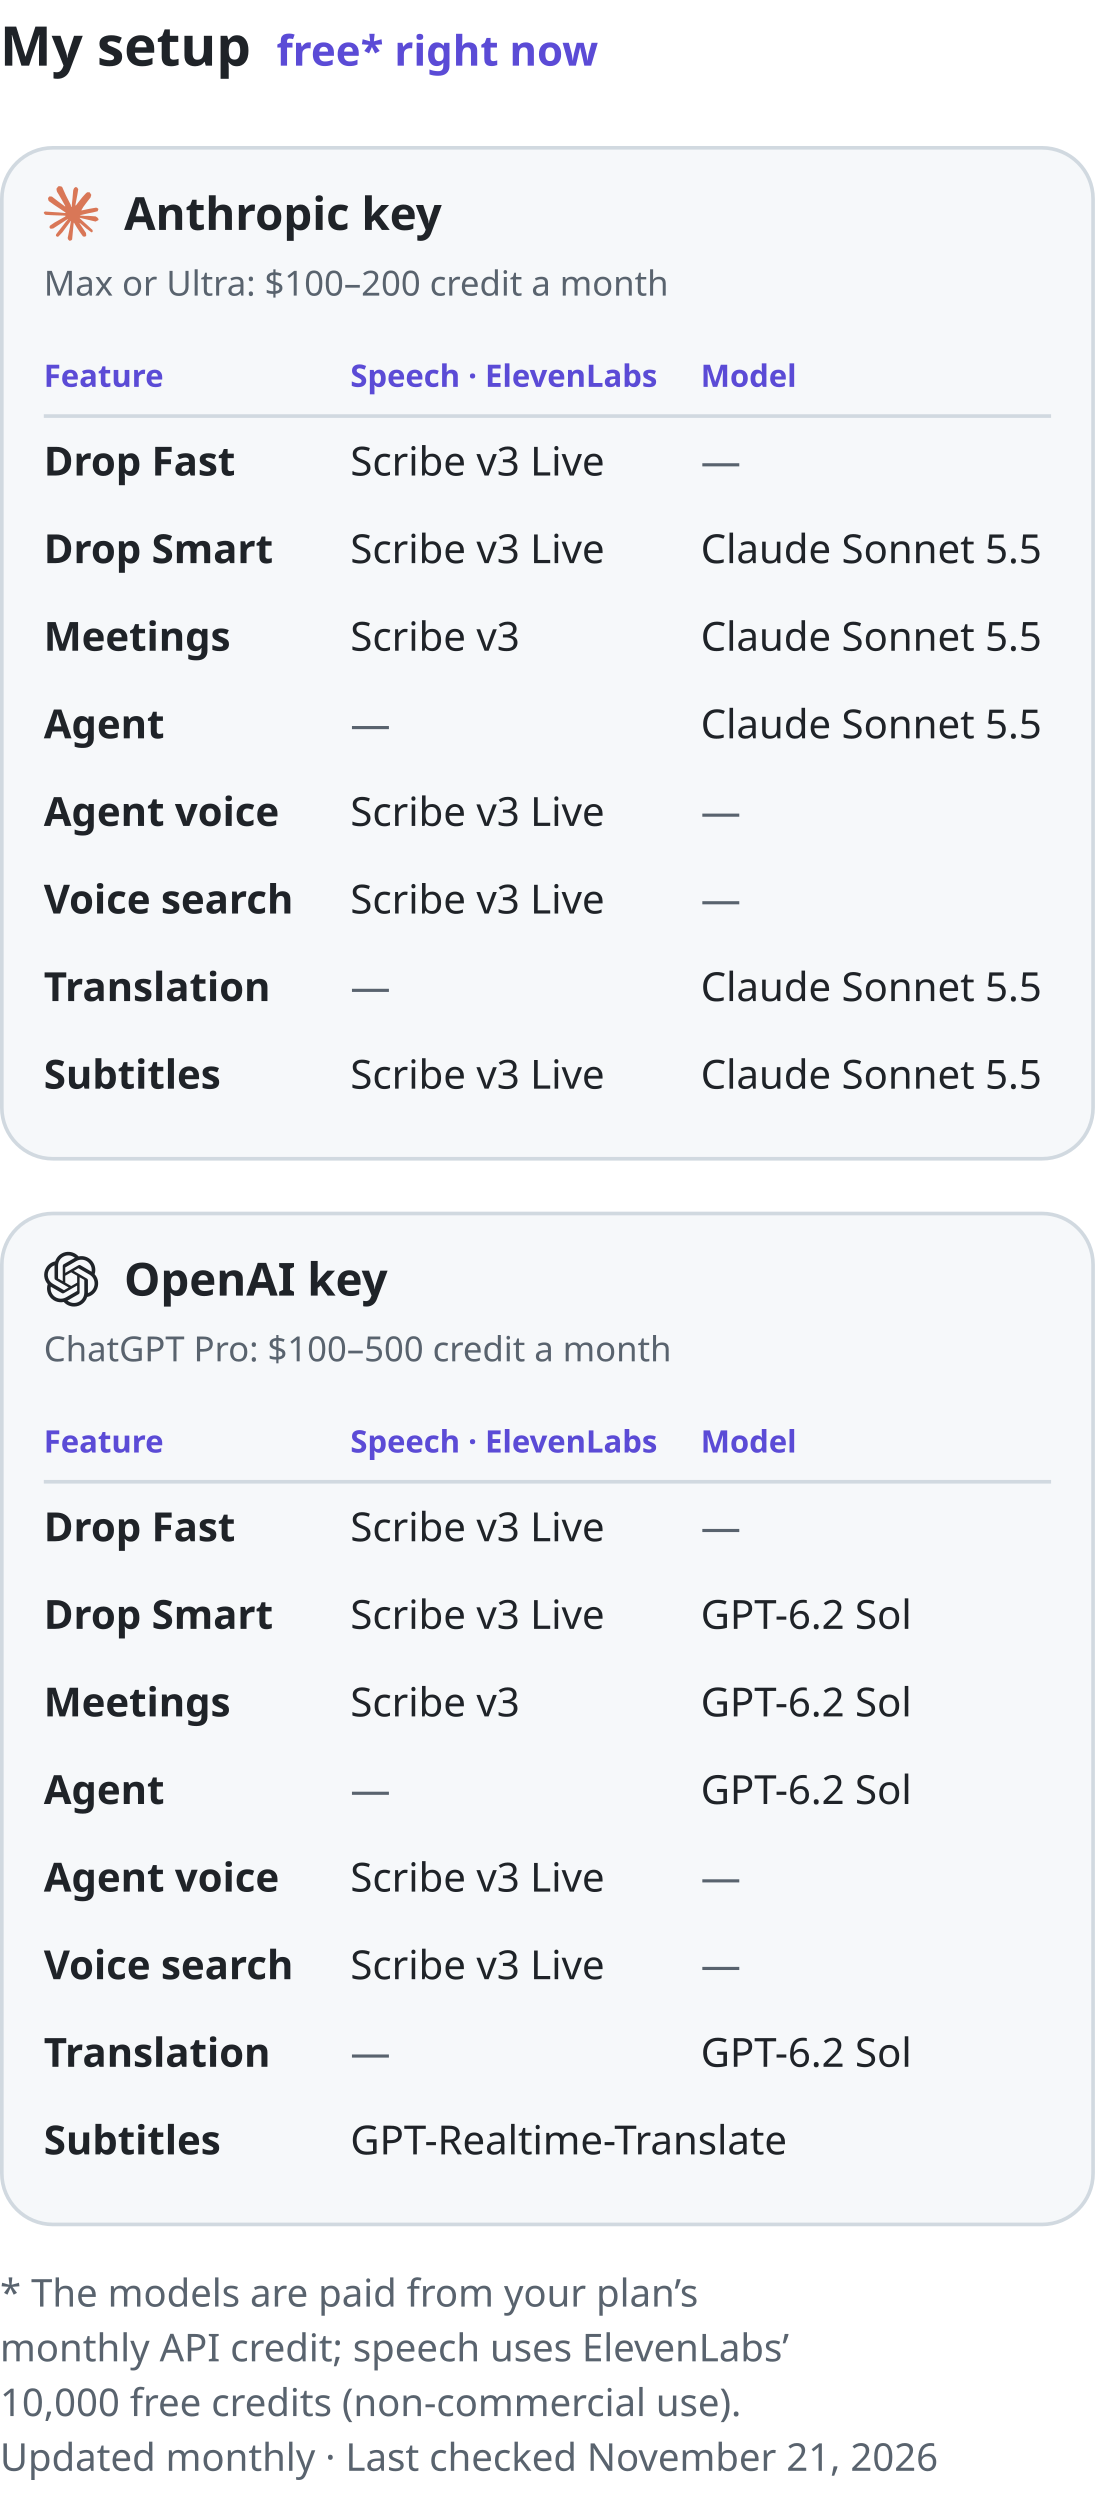
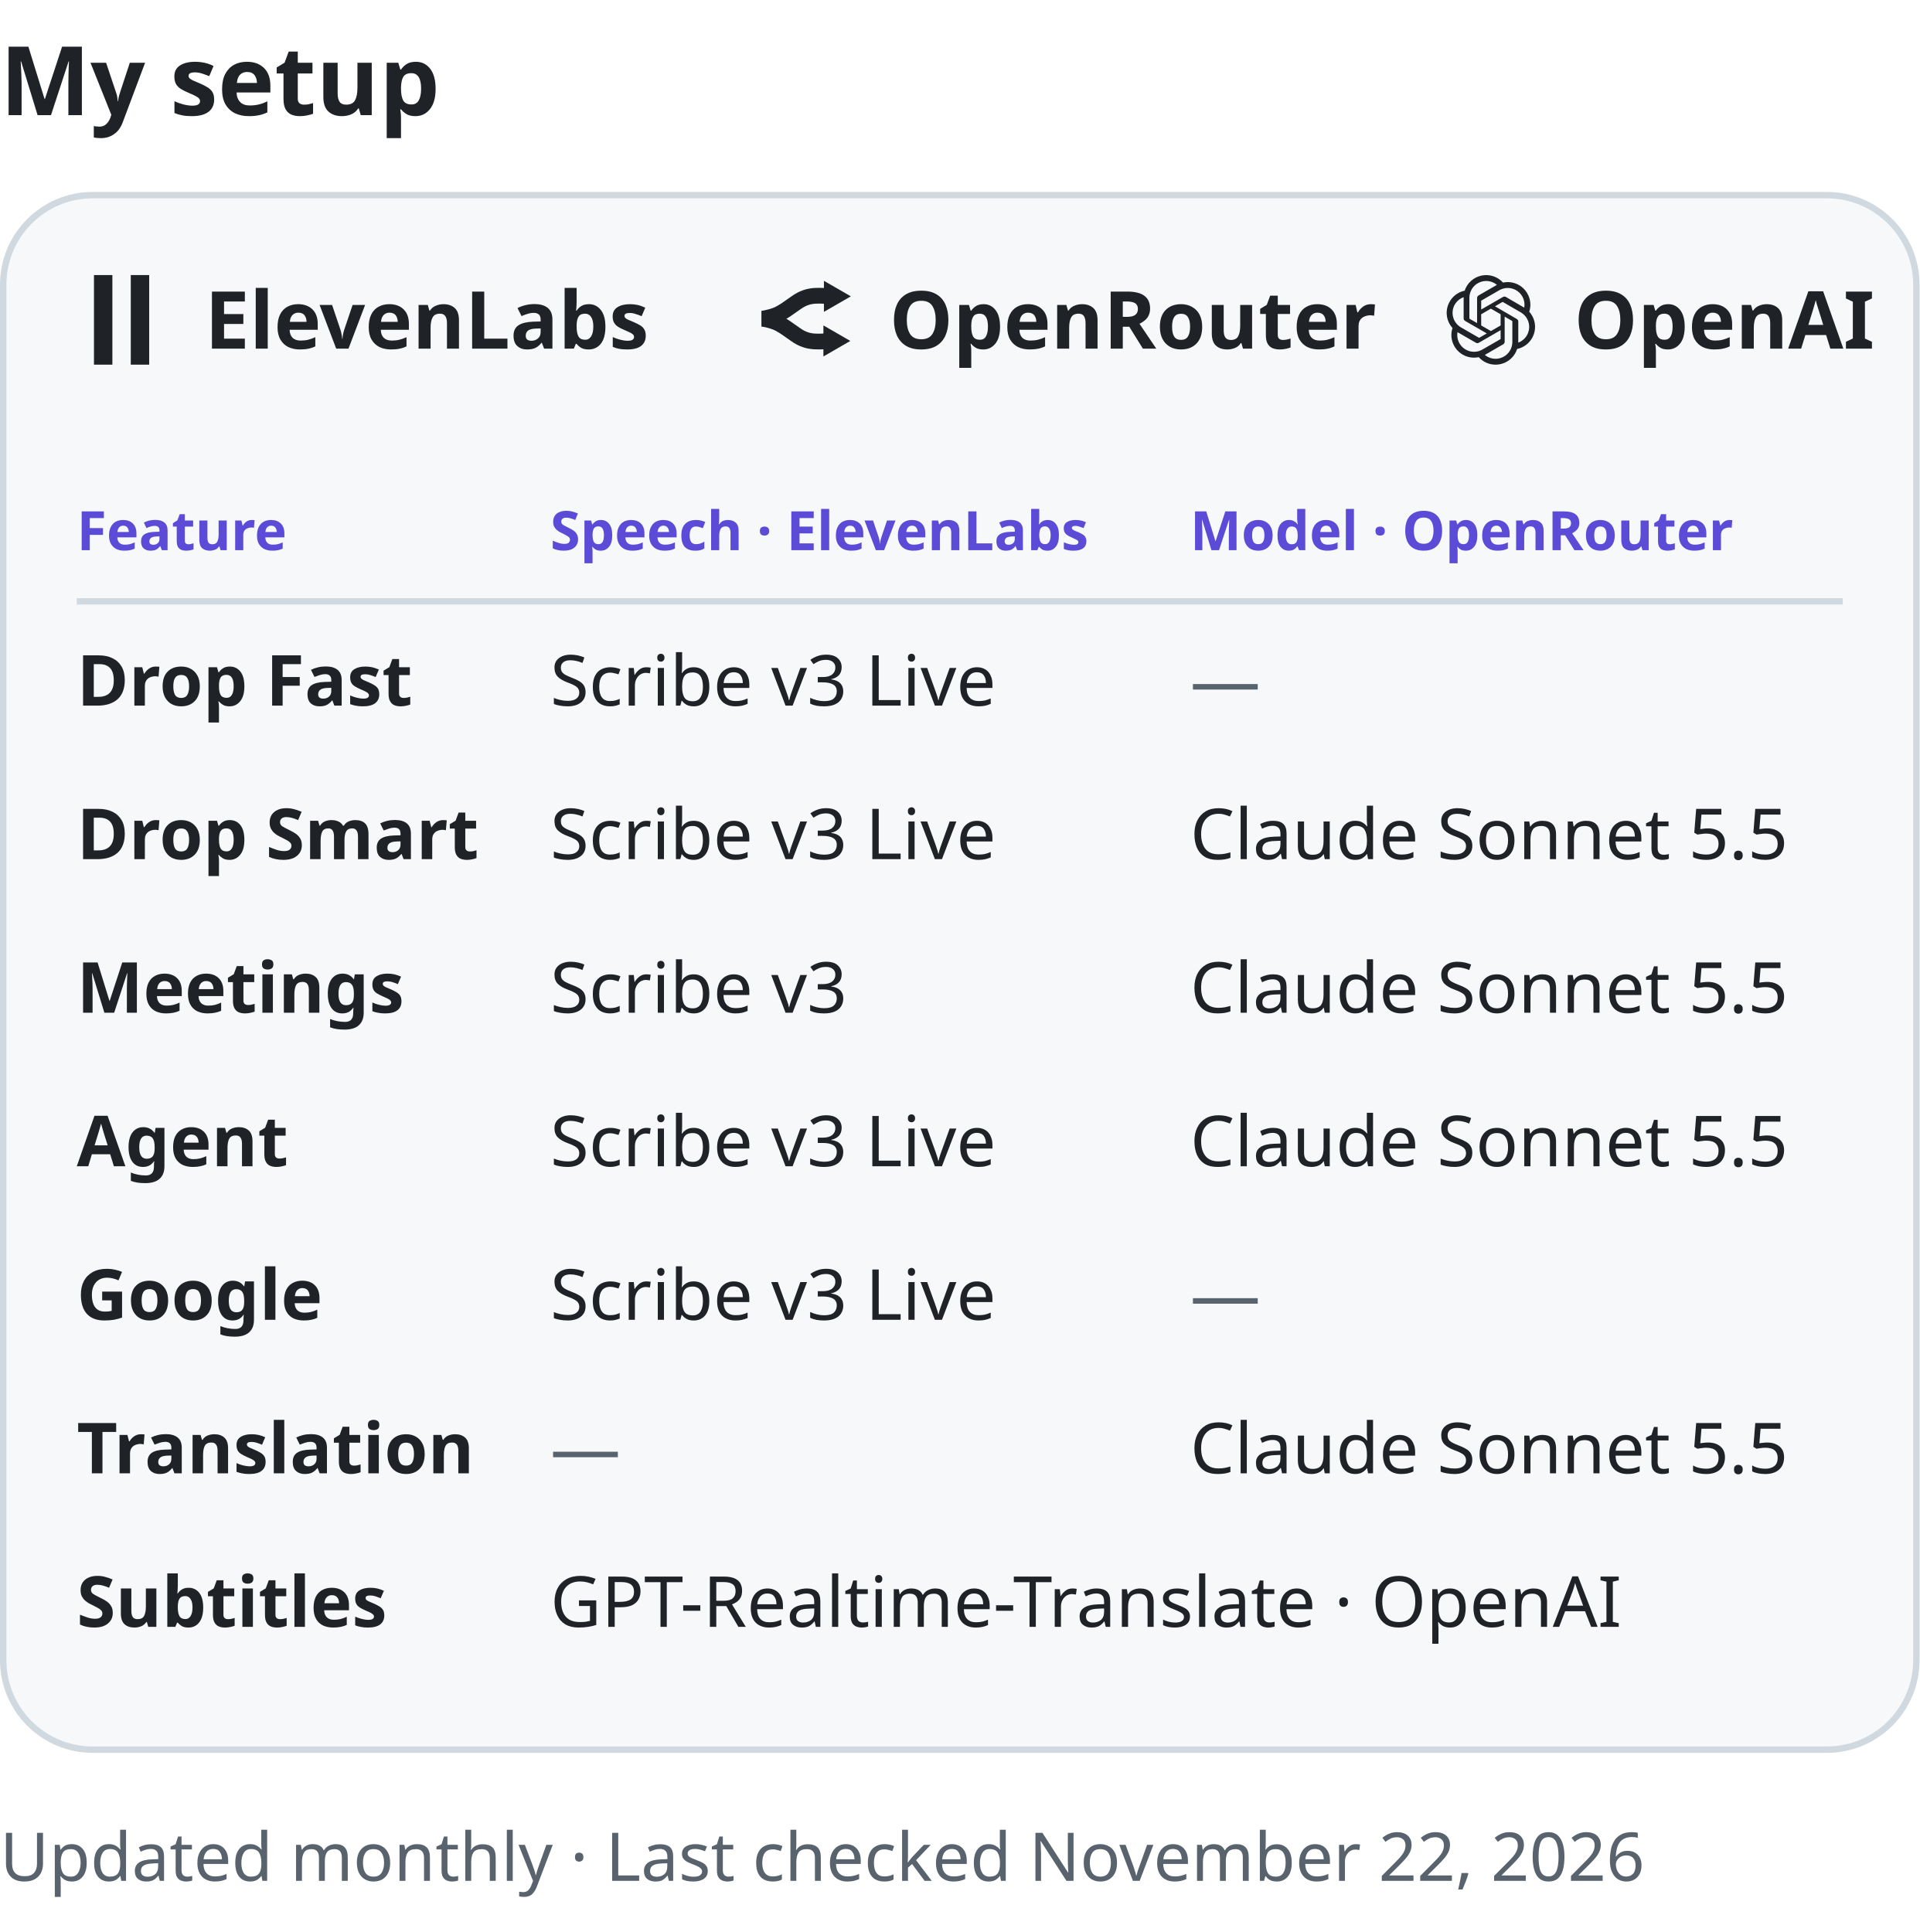
- <svg xmlns="http://www.w3.org/2000/svg" width="300" height="685" viewBox="0 0 300 685">
-   <text x="0" y="18" font-family="-apple-system, BlinkMacSystemFont, 'Segoe UI', 'Noto Sans', Helvetica, Arial, sans-serif" font-size="15" font-weight="700" fill="#1f2328">My setup<tspan dx="7" font-size="11.5" font-weight="600" fill="#5b4bd6">free* right now</tspan>
-   </text>
-   <rect x="0.5" y="40.5" width="299.0" height="277" rx="14" fill="#f6f8fa" stroke="#d1d9e0" />
-   <svg x="12" y="51" width="15" height="15" fill="#d97757" role="img" viewBox="0 0 24 24">
-     <path d="m4.714 15.956 4.717-2.647.079-.231-.079-.128h-.231l-.789-.049-2.696-.073-2.337-.097-2.265-.121-.571-.121-.534-.704.055-.352.48-.322.686.061 1.518.103 2.277.158 1.651.097 2.447.255h.389l.055-.158-.134-.097-.103-.097L6.973 9.836l-2.55-1.688-1.336-.971-.723-.492-.364-.461-.158-1.008.656-.723.88.061.225.061.892.686 1.906 1.475 2.489 1.834.364.303.146-.103.018-.073-.164-.273-1.354-2.447-1.445-2.489-.643-1.032-.17-.619c-.061-.255-.103-.467-.103-.729L6.287.134 6.7 0l.996.134.419.364.619 1.415 1.002 2.228 1.554 3.03.455.898.243.832.091.255h.158v-.146l.128-1.706.237-2.095.231-2.696.079-.759.376-.911.747-.492.583.279.48.686-.067.443-.285 1.852-.559 2.902-.364 1.943h.212l.243-.243.984-1.305 1.651-2.064.729-.82.85-.905.546-.431h1.032l.759 1.129-.34 1.166-1.062 1.348-.88 1.141-1.263 1.7-.789 1.36.073.109.188-.018 2.853-.607 1.542-.279 1.84-.316.832.389.091.395-.328.807-1.967.486-2.307.461-3.436.814-.043.03.049.061 1.548.146.662.036h1.621l3.018.225.789.522.474.638-.079.486-1.214.619-1.639-.389-3.825-.911-1.311-.328h-.182v.109l1.093 1.069 2.003 1.809 2.507 2.331.128.577-.322.455-.34-.049-2.204-1.657-.85-.747-1.925-1.621h-.128v.17l.443.65 2.344 3.521.121 1.081-.17.352-.607.212-.668-.121-1.372-1.925L14.38 17.959l-1.141-1.943-.14.079-.674 7.255-.316.37-.729.279-.607-.461-.322-.747.322-1.475.389-1.925.316-1.53.285-1.9.17-.631-.012-.043-.14.018-1.433 1.967-2.18 2.945-1.724 1.846-.413.164-.716-.37.067-.662.401-.589 2.386-3.036 1.439-1.882.929-1.087-.006-.158h-.055l-6.338 4.116-1.129.146-.486-.455.061-.747.231-.243 1.906-1.311Z" />
+ <svg xmlns="http://www.w3.org/2000/svg" width="300" height="302" viewBox="0 0 300 302">
+   <text x="0" y="18" font-family="-apple-system, BlinkMacSystemFont, 'Segoe UI', 'Noto Sans', Helvetica, Arial, sans-serif" font-size="15" font-weight="700" fill="#1f2328">My setup</text>
+   <rect x="0.5" y="30.5" width="299" height="243" rx="14" fill="#f6f8fa" stroke="#d1d9e0" />
+   <svg x="12" y="43" width="14" height="14" fill="#1f2328" role="img" viewBox="0 0 24 24">
+     <path d="M4.604 0v24h4.932V0zm9.861 0v24h4.932V0z" />
  </svg>
-   <text x="34.0" y="63" font-family="-apple-system, BlinkMacSystemFont, 'Segoe UI', 'Noto Sans', Helvetica, Arial, sans-serif" font-size="12.5" font-weight="600" fill="#1f2328">Anthropic key</text>
-   <text x="12.0" y="81" font-family="-apple-system, BlinkMacSystemFont, 'Segoe UI', 'Noto Sans', Helvetica, Arial, sans-serif" font-size="9.5" fill="#59636e">Max or Ultra: $100–200 credit a month</text>
-   <text x="12.0" y="106" font-family="-apple-system, BlinkMacSystemFont, 'Segoe UI', 'Noto Sans', Helvetica, Arial, sans-serif" font-size="8.5" font-weight="600" fill="#5b4bd6">Feature</text>
-   <text x="96.0" y="106" font-family="-apple-system, BlinkMacSystemFont, 'Segoe UI', 'Noto Sans', Helvetica, Arial, sans-serif" font-size="8.5" font-weight="600" fill="#5b4bd6">Speech · ElevenLabs</text>
-   <text x="192.0" y="106" font-family="-apple-system, BlinkMacSystemFont, 'Segoe UI', 'Noto Sans', Helvetica, Arial, sans-serif" font-size="8.5" font-weight="600" fill="#5b4bd6">Model</text>
-   <line x1="12.0" y1="114" x2="288.0" y2="114" stroke="#d1d9e0" />
-   <text x="12.0" y="130.3" font-family="-apple-system, BlinkMacSystemFont, 'Segoe UI', 'Noto Sans', Helvetica, Arial, sans-serif" font-size="11" font-weight="600" fill="#1f2328">Drop Fast</text>
-   <text x="96.0" y="130.3" font-family="-apple-system, BlinkMacSystemFont, 'Segoe UI', 'Noto Sans', Helvetica, Arial, sans-serif" font-size="11" font-weight="400" fill="#1f2328">Scribe v3 Live</text>
-   <text x="192.0" y="130.3" font-family="-apple-system, BlinkMacSystemFont, 'Segoe UI', 'Noto Sans', Helvetica, Arial, sans-serif" font-size="11" font-weight="400" fill="#59636e">—</text>
-   <text x="12.0" y="154.3" font-family="-apple-system, BlinkMacSystemFont, 'Segoe UI', 'Noto Sans', Helvetica, Arial, sans-serif" font-size="11" font-weight="600" fill="#1f2328">Drop Smart</text>
-   <text x="96.0" y="154.3" font-family="-apple-system, BlinkMacSystemFont, 'Segoe UI', 'Noto Sans', Helvetica, Arial, sans-serif" font-size="11" font-weight="400" fill="#1f2328">Scribe v3 Live</text>
-   <text x="192.0" y="154.3" font-family="-apple-system, BlinkMacSystemFont, 'Segoe UI', 'Noto Sans', Helvetica, Arial, sans-serif" font-size="11" font-weight="400" fill="#1f2328">Claude Sonnet 5.5</text>
-   <text x="12.0" y="178.3" font-family="-apple-system, BlinkMacSystemFont, 'Segoe UI', 'Noto Sans', Helvetica, Arial, sans-serif" font-size="11" font-weight="600" fill="#1f2328">Meetings</text>
-   <text x="96.0" y="178.3" font-family="-apple-system, BlinkMacSystemFont, 'Segoe UI', 'Noto Sans', Helvetica, Arial, sans-serif" font-size="11" font-weight="400" fill="#1f2328">Scribe v3</text>
-   <text x="192.0" y="178.3" font-family="-apple-system, BlinkMacSystemFont, 'Segoe UI', 'Noto Sans', Helvetica, Arial, sans-serif" font-size="11" font-weight="400" fill="#1f2328">Claude Sonnet 5.5</text>
-   <text x="12.0" y="202.3" font-family="-apple-system, BlinkMacSystemFont, 'Segoe UI', 'Noto Sans', Helvetica, Arial, sans-serif" font-size="11" font-weight="600" fill="#1f2328">Agent</text>
-   <text x="96.0" y="202.3" font-family="-apple-system, BlinkMacSystemFont, 'Segoe UI', 'Noto Sans', Helvetica, Arial, sans-serif" font-size="11" font-weight="400" fill="#59636e">—</text>
-   <text x="192.0" y="202.3" font-family="-apple-system, BlinkMacSystemFont, 'Segoe UI', 'Noto Sans', Helvetica, Arial, sans-serif" font-size="11" font-weight="400" fill="#1f2328">Claude Sonnet 5.5</text>
-   <text x="12.0" y="226.3" font-family="-apple-system, BlinkMacSystemFont, 'Segoe UI', 'Noto Sans', Helvetica, Arial, sans-serif" font-size="11" font-weight="600" fill="#1f2328">Agent voice</text>
-   <text x="96.0" y="226.3" font-family="-apple-system, BlinkMacSystemFont, 'Segoe UI', 'Noto Sans', Helvetica, Arial, sans-serif" font-size="11" font-weight="400" fill="#1f2328">Scribe v3 Live</text>
-   <text x="192.0" y="226.3" font-family="-apple-system, BlinkMacSystemFont, 'Segoe UI', 'Noto Sans', Helvetica, Arial, sans-serif" font-size="11" font-weight="400" fill="#59636e">—</text>
-   <text x="12.0" y="250.3" font-family="-apple-system, BlinkMacSystemFont, 'Segoe UI', 'Noto Sans', Helvetica, Arial, sans-serif" font-size="11" font-weight="600" fill="#1f2328">Voice search</text>
-   <text x="96.0" y="250.3" font-family="-apple-system, BlinkMacSystemFont, 'Segoe UI', 'Noto Sans', Helvetica, Arial, sans-serif" font-size="11" font-weight="400" fill="#1f2328">Scribe v3 Live</text>
-   <text x="192.0" y="250.3" font-family="-apple-system, BlinkMacSystemFont, 'Segoe UI', 'Noto Sans', Helvetica, Arial, sans-serif" font-size="11" font-weight="400" fill="#59636e">—</text>
-   <text x="12.0" y="274.3" font-family="-apple-system, BlinkMacSystemFont, 'Segoe UI', 'Noto Sans', Helvetica, Arial, sans-serif" font-size="11" font-weight="600" fill="#1f2328">Translation</text>
-   <text x="96.0" y="274.3" font-family="-apple-system, BlinkMacSystemFont, 'Segoe UI', 'Noto Sans', Helvetica, Arial, sans-serif" font-size="11" font-weight="400" fill="#59636e">—</text>
-   <text x="192.0" y="274.3" font-family="-apple-system, BlinkMacSystemFont, 'Segoe UI', 'Noto Sans', Helvetica, Arial, sans-serif" font-size="11" font-weight="400" fill="#1f2328">Claude Sonnet 5.5</text>
-   <text x="12.0" y="298.3" font-family="-apple-system, BlinkMacSystemFont, 'Segoe UI', 'Noto Sans', Helvetica, Arial, sans-serif" font-size="11" font-weight="600" fill="#1f2328">Subtitles</text>
-   <text x="96.0" y="298.3" font-family="-apple-system, BlinkMacSystemFont, 'Segoe UI', 'Noto Sans', Helvetica, Arial, sans-serif" font-size="11" font-weight="400" fill="#1f2328">Scribe v3 Live</text>
-   <text x="192.0" y="298.3" font-family="-apple-system, BlinkMacSystemFont, 'Segoe UI', 'Noto Sans', Helvetica, Arial, sans-serif" font-size="11" font-weight="400" fill="#1f2328">Claude Sonnet 5.5</text>
-   <rect x="0.5" y="332.5" width="299.0" height="277" rx="14" fill="#f6f8fa" stroke="#d1d9e0" />
-   <svg x="12" y="343" width="15" height="15" fill="#1f2328" role="img" viewBox="0 0 24 24">
+   <text x="32" y="54.5" font-family="-apple-system, BlinkMacSystemFont, 'Segoe UI', 'Noto Sans', Helvetica, Arial, sans-serif" font-size="12.5" font-weight="600" fill="#1f2328">ElevenLabs</text>
+   <svg x="119.0" y="43" width="14" height="14" fill="#1f2328" role="img" viewBox="0 0 512 512">
+     <path d="M3 248.945C18 248.945 76 236 106 219C136 202 136 202 198 158C276.497 102.293 332 120.945 423 120.945" fill="none" stroke="#1f2328" stroke-width="90" />
+     <path d="M511 121.5L357.25 210.268L357.25 32.732L511 121.5Z" fill="#1f2328" />
+     <path d="M0 249C15 249 73 261.945 103 278.945C133 295.945 133 295.945 195 339.945C273.497 395.652 329 377 420 377" fill="none" stroke="#1f2328" stroke-width="90" />
+     <path d="M508 376.445L354.25 287.678L354.25 465.213L508 376.445Z" fill="#1f2328" />
+   </svg>
+   <text x="139.0" y="54.5" font-family="-apple-system, BlinkMacSystemFont, 'Segoe UI', 'Noto Sans', Helvetica, Arial, sans-serif" font-size="12.5" font-weight="600" fill="#1f2328">OpenRouter</text>
+   <svg x="226.0" y="43" width="14" height="14" fill="#1f2328" role="img" viewBox="0 0 24 24">
    <path d="M22.282 9.821a5.985 5.985 0 0 0-.516-4.911 6.046 6.046 0 0 0-6.51-2.9A6.065 6.065 0 0 0 4.981 4.182a5.985 5.985 0 0 0-3.998 2.9 6.046 6.046 0 0 0 .743 7.097 5.98 5.98 0 0 0 .511 4.911 6.051 6.051 0 0 0 6.515 2.9A5.985 5.985 0 0 0 13.26 24a6.056 6.056 0 0 0 5.772-4.206 5.989 5.989 0 0 0 3.998-2.9 6.056 6.056 0 0 0-.748-7.073zm-9.022 12.608a4.476 4.476 0 0 1-2.876-1.041l.142-.08 4.778-2.758a.795.795 0 0 0 .393-.681v-6.737l2.02 1.169a.071.071 0 0 1 .038.052v5.583a4.504 4.504 0 0 1-4.495 4.494zm-9.661-4.125a4.471 4.471 0 0 1-.535-3.014l.142.085 4.783 2.758a.771.771 0 0 0 .781 0l5.843-3.369v2.332a.08.08 0 0 1-.033.061L9.74 19.95a4.499 4.499 0 0 1-6.141-1.646zM2.341 7.896a4.485 4.485 0 0 1 2.365-1.973V11.6a.766.766 0 0 0 .388.676l5.814 3.354-2.02 1.169a.076.076 0 0 1-.071 0l-4.83-2.787A4.504 4.504 0 0 1 2.341 7.872zm16.596 3.856L13.104 8.364 15.119 7.2a.076.076 0 0 1 .071 0l4.83 2.791a4.494 4.494 0 0 1-.676 8.104v-5.677a.79.79 0 0 0-.407-.667zm2.011-3.023l-.142-.085-4.774-2.782a.776.776 0 0 0-.785 0L9.409 9.23V6.897a.066.066 0 0 1 .028-.061l4.83-2.787a4.499 4.499 0 0 1 6.68 4.66zM8.306 12.863l-2.02-1.164a.08.08 0 0 1-.038-.057V6.074a4.499 4.499 0 0 1 7.376-3.454l-.142.081L8.704 5.459a.795.795 0 0 0-.393.681zm1.098-2.365l2.602-1.5 2.607 1.5v2.999l-2.597 1.5-2.607-1.5Z" />
  </svg>
-   <text x="34.0" y="355" font-family="-apple-system, BlinkMacSystemFont, 'Segoe UI', 'Noto Sans', Helvetica, Arial, sans-serif" font-size="12.5" font-weight="600" fill="#1f2328">OpenAI key</text>
-   <text x="12.0" y="373" font-family="-apple-system, BlinkMacSystemFont, 'Segoe UI', 'Noto Sans', Helvetica, Arial, sans-serif" font-size="9.5" fill="#59636e">ChatGPT Pro: $100–500 credit a month</text>
-   <text x="12.0" y="398" font-family="-apple-system, BlinkMacSystemFont, 'Segoe UI', 'Noto Sans', Helvetica, Arial, sans-serif" font-size="8.5" font-weight="600" fill="#5b4bd6">Feature</text>
-   <text x="96.0" y="398" font-family="-apple-system, BlinkMacSystemFont, 'Segoe UI', 'Noto Sans', Helvetica, Arial, sans-serif" font-size="8.5" font-weight="600" fill="#5b4bd6">Speech · ElevenLabs</text>
-   <text x="192.0" y="398" font-family="-apple-system, BlinkMacSystemFont, 'Segoe UI', 'Noto Sans', Helvetica, Arial, sans-serif" font-size="8.5" font-weight="600" fill="#5b4bd6">Model</text>
-   <line x1="12.0" y1="406" x2="288.0" y2="406" stroke="#d1d9e0" />
-   <text x="12.0" y="422.3" font-family="-apple-system, BlinkMacSystemFont, 'Segoe UI', 'Noto Sans', Helvetica, Arial, sans-serif" font-size="11" font-weight="600" fill="#1f2328">Drop Fast</text>
-   <text x="96.0" y="422.3" font-family="-apple-system, BlinkMacSystemFont, 'Segoe UI', 'Noto Sans', Helvetica, Arial, sans-serif" font-size="11" font-weight="400" fill="#1f2328">Scribe v3 Live</text>
-   <text x="192.0" y="422.3" font-family="-apple-system, BlinkMacSystemFont, 'Segoe UI', 'Noto Sans', Helvetica, Arial, sans-serif" font-size="11" font-weight="400" fill="#59636e">—</text>
-   <text x="12.0" y="446.3" font-family="-apple-system, BlinkMacSystemFont, 'Segoe UI', 'Noto Sans', Helvetica, Arial, sans-serif" font-size="11" font-weight="600" fill="#1f2328">Drop Smart</text>
-   <text x="96.0" y="446.3" font-family="-apple-system, BlinkMacSystemFont, 'Segoe UI', 'Noto Sans', Helvetica, Arial, sans-serif" font-size="11" font-weight="400" fill="#1f2328">Scribe v3 Live</text>
-   <text x="192.0" y="446.3" font-family="-apple-system, BlinkMacSystemFont, 'Segoe UI', 'Noto Sans', Helvetica, Arial, sans-serif" font-size="11" font-weight="400" fill="#1f2328">GPT-6.2 Sol</text>
-   <text x="12.0" y="470.3" font-family="-apple-system, BlinkMacSystemFont, 'Segoe UI', 'Noto Sans', Helvetica, Arial, sans-serif" font-size="11" font-weight="600" fill="#1f2328">Meetings</text>
-   <text x="96.0" y="470.3" font-family="-apple-system, BlinkMacSystemFont, 'Segoe UI', 'Noto Sans', Helvetica, Arial, sans-serif" font-size="11" font-weight="400" fill="#1f2328">Scribe v3</text>
-   <text x="192.0" y="470.3" font-family="-apple-system, BlinkMacSystemFont, 'Segoe UI', 'Noto Sans', Helvetica, Arial, sans-serif" font-size="11" font-weight="400" fill="#1f2328">GPT-6.2 Sol</text>
-   <text x="12.0" y="494.3" font-family="-apple-system, BlinkMacSystemFont, 'Segoe UI', 'Noto Sans', Helvetica, Arial, sans-serif" font-size="11" font-weight="600" fill="#1f2328">Agent</text>
-   <text x="96.0" y="494.3" font-family="-apple-system, BlinkMacSystemFont, 'Segoe UI', 'Noto Sans', Helvetica, Arial, sans-serif" font-size="11" font-weight="400" fill="#59636e">—</text>
-   <text x="192.0" y="494.3" font-family="-apple-system, BlinkMacSystemFont, 'Segoe UI', 'Noto Sans', Helvetica, Arial, sans-serif" font-size="11" font-weight="400" fill="#1f2328">GPT-6.2 Sol</text>
-   <text x="12.0" y="518.3" font-family="-apple-system, BlinkMacSystemFont, 'Segoe UI', 'Noto Sans', Helvetica, Arial, sans-serif" font-size="11" font-weight="600" fill="#1f2328">Agent voice</text>
-   <text x="96.0" y="518.3" font-family="-apple-system, BlinkMacSystemFont, 'Segoe UI', 'Noto Sans', Helvetica, Arial, sans-serif" font-size="11" font-weight="400" fill="#1f2328">Scribe v3 Live</text>
-   <text x="192.0" y="518.3" font-family="-apple-system, BlinkMacSystemFont, 'Segoe UI', 'Noto Sans', Helvetica, Arial, sans-serif" font-size="11" font-weight="400" fill="#59636e">—</text>
-   <text x="12.0" y="542.3" font-family="-apple-system, BlinkMacSystemFont, 'Segoe UI', 'Noto Sans', Helvetica, Arial, sans-serif" font-size="11" font-weight="600" fill="#1f2328">Voice search</text>
-   <text x="96.0" y="542.3" font-family="-apple-system, BlinkMacSystemFont, 'Segoe UI', 'Noto Sans', Helvetica, Arial, sans-serif" font-size="11" font-weight="400" fill="#1f2328">Scribe v3 Live</text>
-   <text x="192.0" y="542.3" font-family="-apple-system, BlinkMacSystemFont, 'Segoe UI', 'Noto Sans', Helvetica, Arial, sans-serif" font-size="11" font-weight="400" fill="#59636e">—</text>
-   <text x="12.0" y="566.3" font-family="-apple-system, BlinkMacSystemFont, 'Segoe UI', 'Noto Sans', Helvetica, Arial, sans-serif" font-size="11" font-weight="600" fill="#1f2328">Translation</text>
-   <text x="96.0" y="566.3" font-family="-apple-system, BlinkMacSystemFont, 'Segoe UI', 'Noto Sans', Helvetica, Arial, sans-serif" font-size="11" font-weight="400" fill="#59636e">—</text>
-   <text x="192.0" y="566.3" font-family="-apple-system, BlinkMacSystemFont, 'Segoe UI', 'Noto Sans', Helvetica, Arial, sans-serif" font-size="11" font-weight="400" fill="#1f2328">GPT-6.2 Sol</text>
-   <text x="12.0" y="590.3" font-family="-apple-system, BlinkMacSystemFont, 'Segoe UI', 'Noto Sans', Helvetica, Arial, sans-serif" font-size="11" font-weight="600" fill="#1f2328">Subtitles</text>
-   <text x="96.0" y="590.3" font-family="-apple-system, BlinkMacSystemFont, 'Segoe UI', 'Noto Sans', Helvetica, Arial, sans-serif" font-size="11" font-weight="400" fill="#1f2328">GPT-Realtime-Translate</text>
-   <text x="0" y="632" font-family="-apple-system, BlinkMacSystemFont, 'Segoe UI', 'Noto Sans', Helvetica, Arial, sans-serif" font-size="10.5" fill="#59636e">* The models are paid from your plan’s</text>
-   <text x="0" y="647" font-family="-apple-system, BlinkMacSystemFont, 'Segoe UI', 'Noto Sans', Helvetica, Arial, sans-serif" font-size="10.5" fill="#59636e">monthly API credit; speech uses ElevenLabs’</text>
-   <text x="0" y="662" font-family="-apple-system, BlinkMacSystemFont, 'Segoe UI', 'Noto Sans', Helvetica, Arial, sans-serif" font-size="10.5" fill="#59636e">10,000 free credits (non-commercial use).</text>
-   <text x="0" y="677" font-family="-apple-system, BlinkMacSystemFont, 'Segoe UI', 'Noto Sans', Helvetica, Arial, sans-serif" font-size="10.5" fill="#59636e">Updated monthly · Last checked November 21, 2026</text>
+   <text x="246.0" y="54.5" font-family="-apple-system, BlinkMacSystemFont, 'Segoe UI', 'Noto Sans', Helvetica, Arial, sans-serif" font-size="12.5" font-weight="600" fill="#1f2328">OpenAI</text>
+   <text x="12" y="86" font-family="-apple-system, BlinkMacSystemFont, 'Segoe UI', 'Noto Sans', Helvetica, Arial, sans-serif" font-size="8.5" font-weight="600" fill="#5b4bd6">Feature</text>
+   <text x="86" y="86" font-family="-apple-system, BlinkMacSystemFont, 'Segoe UI', 'Noto Sans', Helvetica, Arial, sans-serif" font-size="8.5" font-weight="600" fill="#5b4bd6">Speech · ElevenLabs</text>
+   <text x="186" y="86" font-family="-apple-system, BlinkMacSystemFont, 'Segoe UI', 'Noto Sans', Helvetica, Arial, sans-serif" font-size="8.5" font-weight="600" fill="#5b4bd6">Model · OpenRouter</text>
+   <line x1="12" y1="94" x2="288" y2="94" stroke="#d1d9e0" />
+   <text x="12" y="110.3" font-family="-apple-system, BlinkMacSystemFont, 'Segoe UI', 'Noto Sans', Helvetica, Arial, sans-serif" font-size="11" font-weight="600" fill="#1f2328">Drop Fast</text>
+   <text x="86" y="110.3" font-family="-apple-system, BlinkMacSystemFont, 'Segoe UI', 'Noto Sans', Helvetica, Arial, sans-serif" font-size="11" font-weight="400" fill="#1f2328">Scribe v3 Live</text>
+   <text x="186" y="110.3" font-family="-apple-system, BlinkMacSystemFont, 'Segoe UI', 'Noto Sans', Helvetica, Arial, sans-serif" font-size="11" font-weight="400" fill="#59636e">—</text>
+   <text x="12" y="134.3" font-family="-apple-system, BlinkMacSystemFont, 'Segoe UI', 'Noto Sans', Helvetica, Arial, sans-serif" font-size="11" font-weight="600" fill="#1f2328">Drop Smart</text>
+   <text x="86" y="134.3" font-family="-apple-system, BlinkMacSystemFont, 'Segoe UI', 'Noto Sans', Helvetica, Arial, sans-serif" font-size="11" font-weight="400" fill="#1f2328">Scribe v3 Live</text>
+   <text x="186" y="134.3" font-family="-apple-system, BlinkMacSystemFont, 'Segoe UI', 'Noto Sans', Helvetica, Arial, sans-serif" font-size="11" font-weight="400" fill="#1f2328">Claude Sonnet 5.5</text>
+   <text x="12" y="158.3" font-family="-apple-system, BlinkMacSystemFont, 'Segoe UI', 'Noto Sans', Helvetica, Arial, sans-serif" font-size="11" font-weight="600" fill="#1f2328">Meetings</text>
+   <text x="86" y="158.3" font-family="-apple-system, BlinkMacSystemFont, 'Segoe UI', 'Noto Sans', Helvetica, Arial, sans-serif" font-size="11" font-weight="400" fill="#1f2328">Scribe v3</text>
+   <text x="186" y="158.3" font-family="-apple-system, BlinkMacSystemFont, 'Segoe UI', 'Noto Sans', Helvetica, Arial, sans-serif" font-size="11" font-weight="400" fill="#1f2328">Claude Sonnet 5.5</text>
+   <text x="12" y="182.3" font-family="-apple-system, BlinkMacSystemFont, 'Segoe UI', 'Noto Sans', Helvetica, Arial, sans-serif" font-size="11" font-weight="600" fill="#1f2328">Agent</text>
+   <text x="86" y="182.3" font-family="-apple-system, BlinkMacSystemFont, 'Segoe UI', 'Noto Sans', Helvetica, Arial, sans-serif" font-size="11" font-weight="400" fill="#1f2328">Scribe v3 Live</text>
+   <text x="186" y="182.3" font-family="-apple-system, BlinkMacSystemFont, 'Segoe UI', 'Noto Sans', Helvetica, Arial, sans-serif" font-size="11" font-weight="400" fill="#1f2328">Claude Sonnet 5.5</text>
+   <text x="12" y="206.3" font-family="-apple-system, BlinkMacSystemFont, 'Segoe UI', 'Noto Sans', Helvetica, Arial, sans-serif" font-size="11" font-weight="600" fill="#1f2328">Google</text>
+   <text x="86" y="206.3" font-family="-apple-system, BlinkMacSystemFont, 'Segoe UI', 'Noto Sans', Helvetica, Arial, sans-serif" font-size="11" font-weight="400" fill="#1f2328">Scribe v3 Live</text>
+   <text x="186" y="206.3" font-family="-apple-system, BlinkMacSystemFont, 'Segoe UI', 'Noto Sans', Helvetica, Arial, sans-serif" font-size="11" font-weight="400" fill="#59636e">—</text>
+   <text x="12" y="230.3" font-family="-apple-system, BlinkMacSystemFont, 'Segoe UI', 'Noto Sans', Helvetica, Arial, sans-serif" font-size="11" font-weight="600" fill="#1f2328">Translation</text>
+   <text x="86" y="230.3" font-family="-apple-system, BlinkMacSystemFont, 'Segoe UI', 'Noto Sans', Helvetica, Arial, sans-serif" font-size="11" font-weight="400" fill="#59636e">—</text>
+   <text x="186" y="230.3" font-family="-apple-system, BlinkMacSystemFont, 'Segoe UI', 'Noto Sans', Helvetica, Arial, sans-serif" font-size="11" font-weight="400" fill="#1f2328">Claude Sonnet 5.5</text>
+   <text x="12" y="254.3" font-family="-apple-system, BlinkMacSystemFont, 'Segoe UI', 'Noto Sans', Helvetica, Arial, sans-serif" font-size="11" font-weight="600" fill="#1f2328">Subtitles</text>
+   <text x="86" y="254.3" font-family="-apple-system, BlinkMacSystemFont, 'Segoe UI', 'Noto Sans', Helvetica, Arial, sans-serif" font-size="11" font-weight="400" fill="#1f2328">GPT-Realtime-Translate · OpenAI</text>
+   <text x="0" y="294" font-family="-apple-system, BlinkMacSystemFont, 'Segoe UI', 'Noto Sans', Helvetica, Arial, sans-serif" font-size="10.5" fill="#59636e">Updated monthly · Last checked November 22, 2026</text>
</svg>
